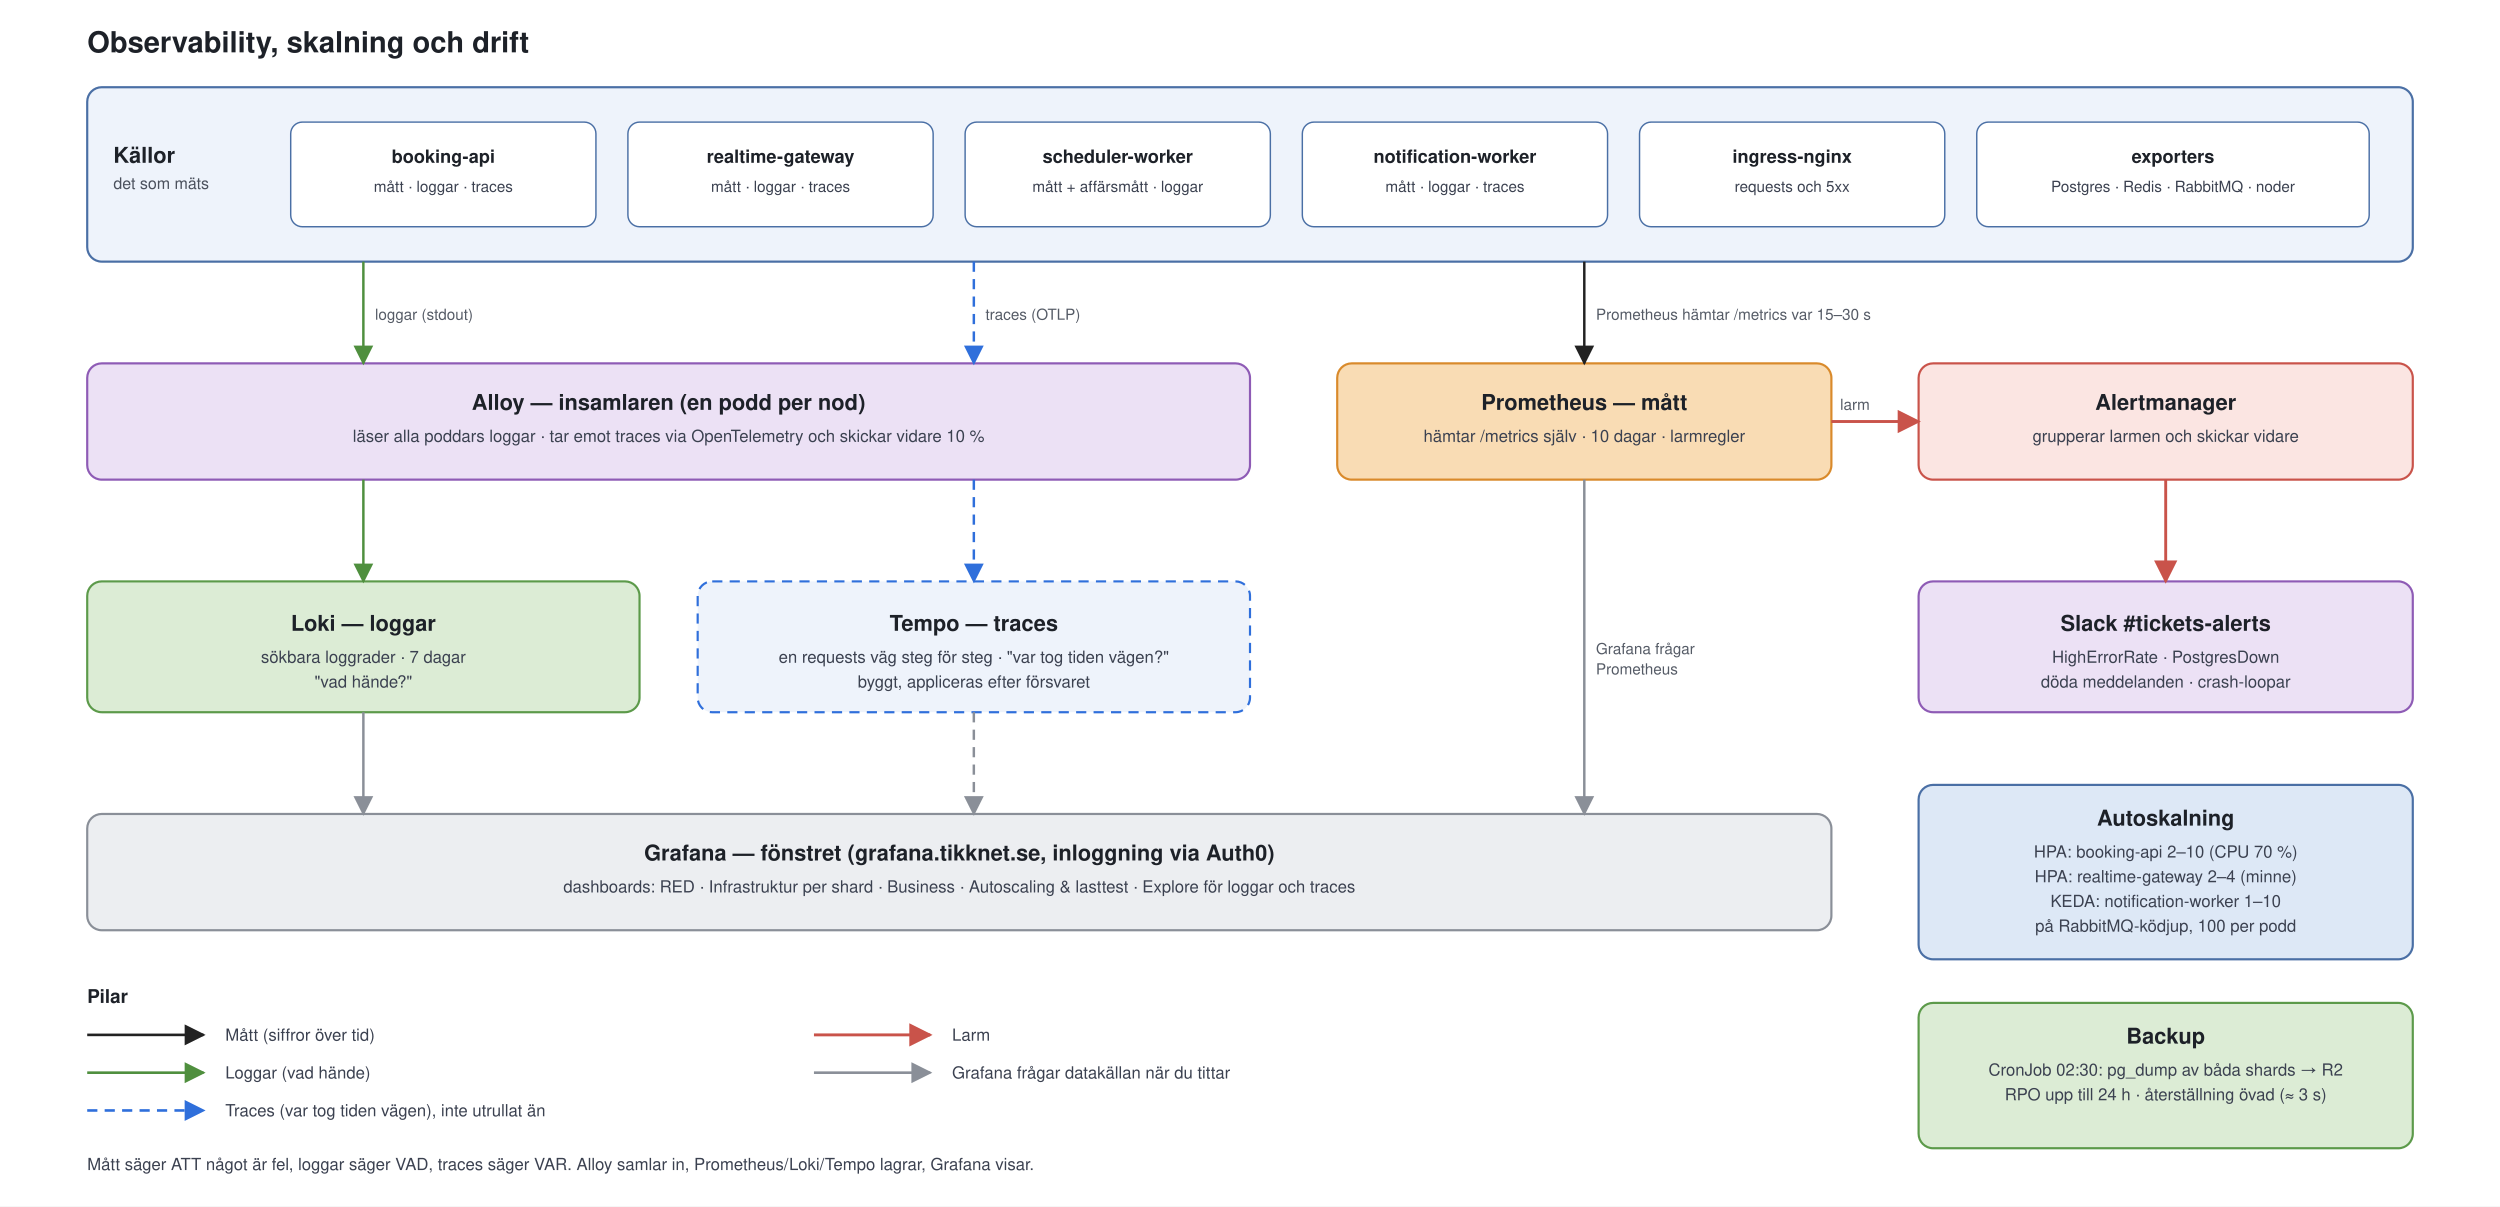
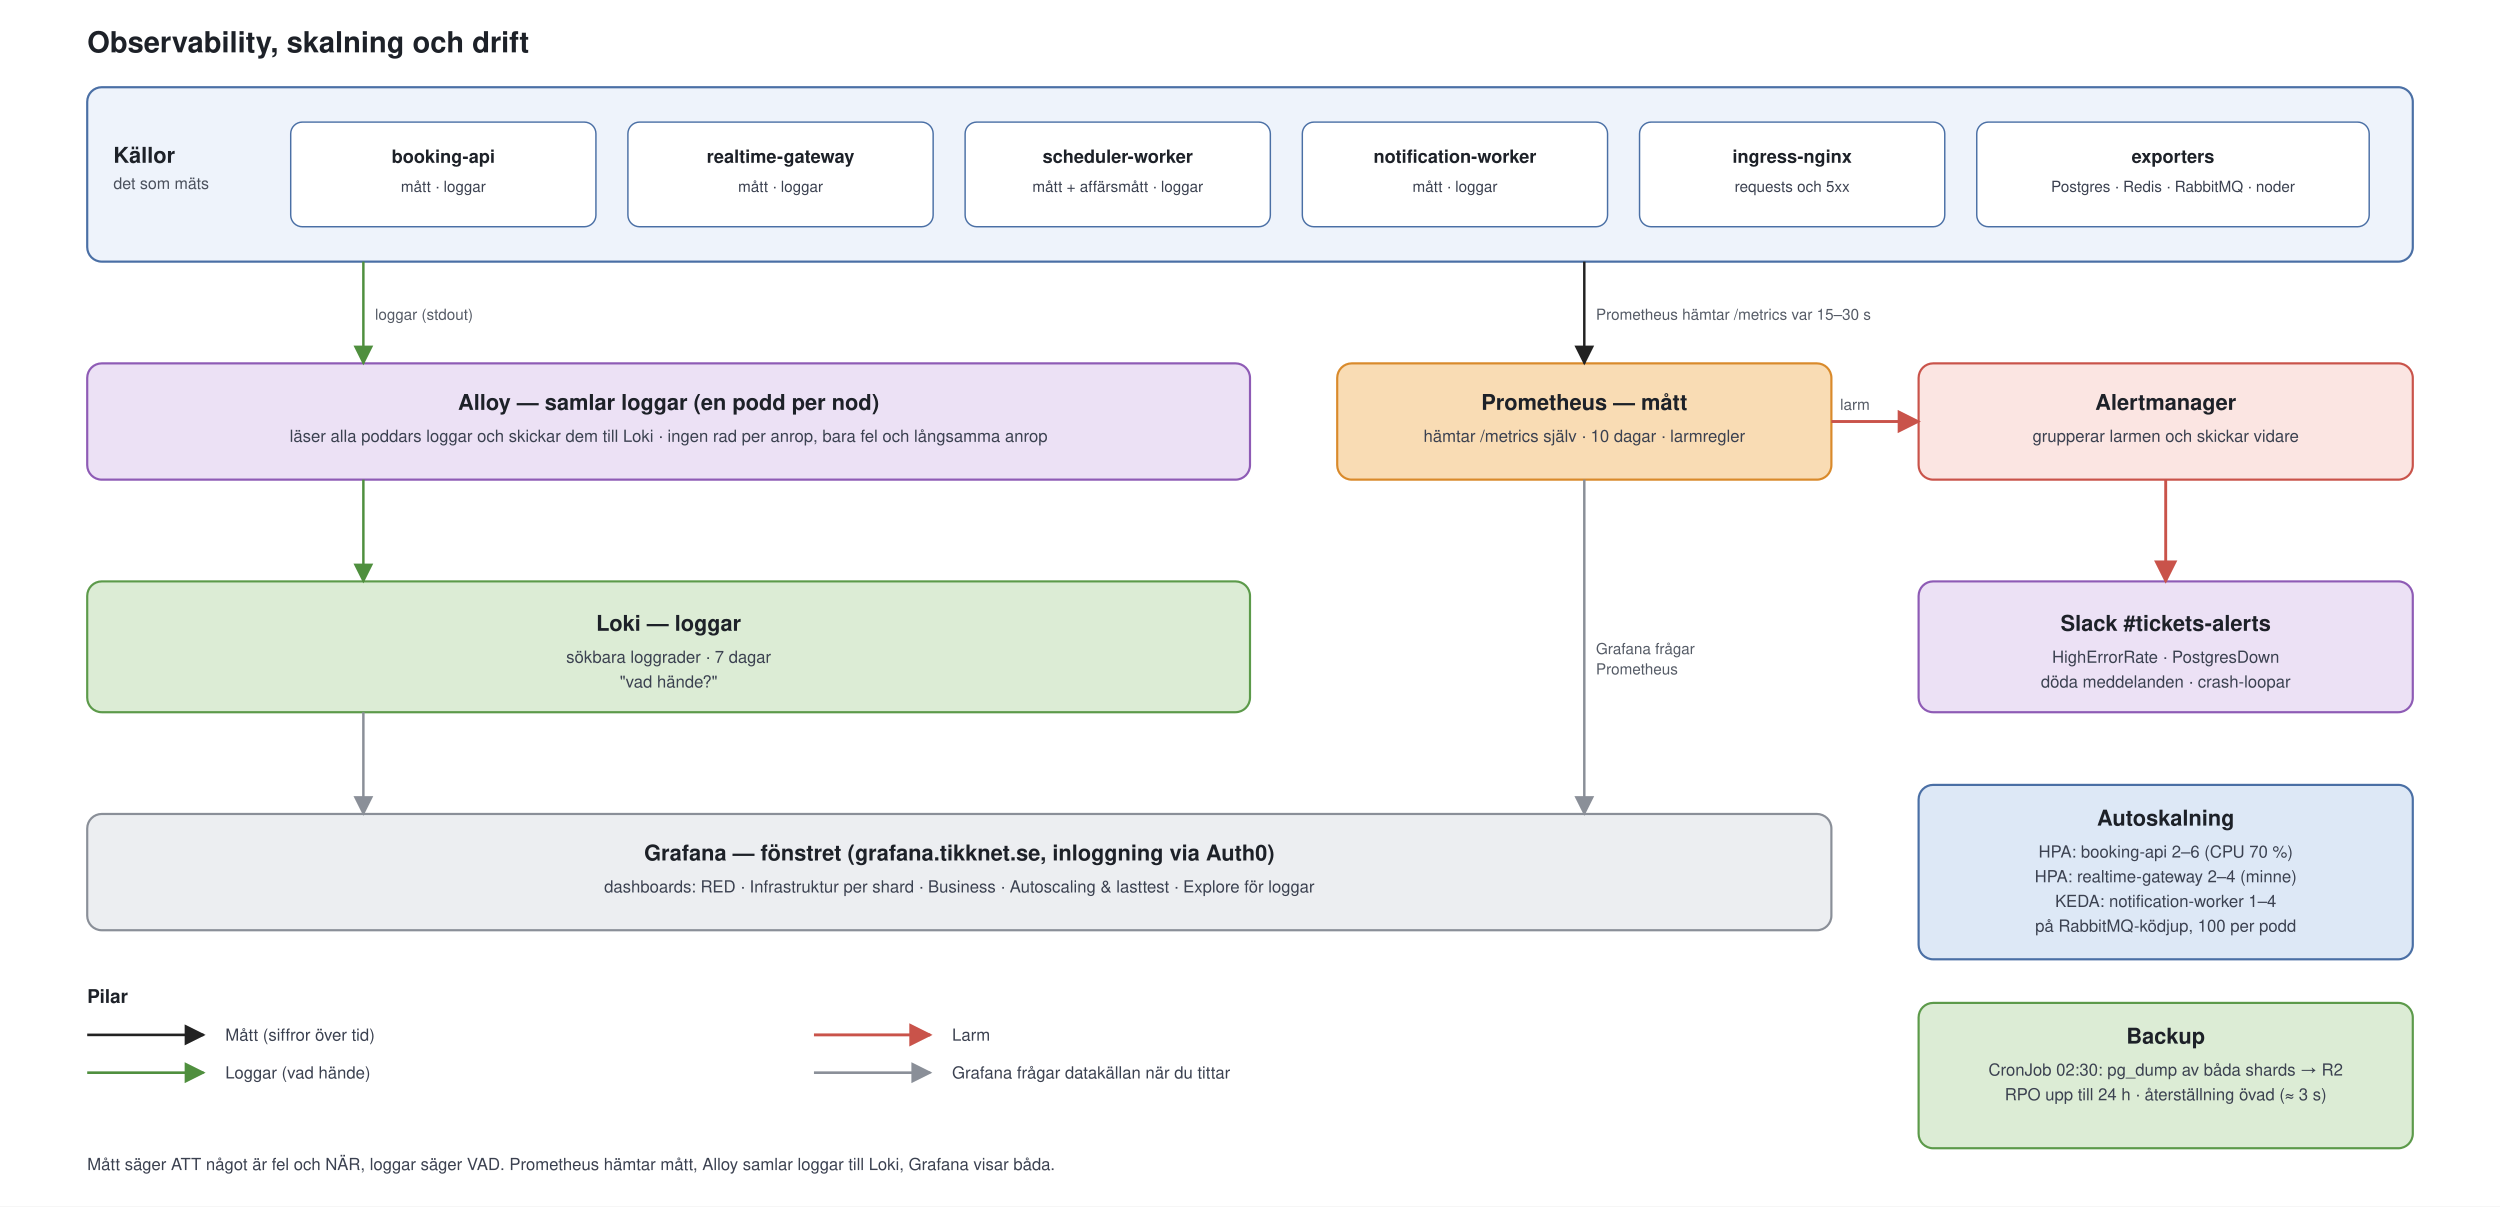
<svg xmlns="http://www.w3.org/2000/svg" viewBox="0 0 1720 830" width="1720" height="830" font-family="Helvetica, Arial, sans-serif">
  <defs>
    <marker id="o-black" viewBox="0 0 10 10" refX="9" refY="5" markerWidth="8" markerHeight="8" orient="auto-start-reverse">
      <path d="M0,0 L10,5 L0,10 z" fill="#222" />
    </marker>
    <marker id="o-green" viewBox="0 0 10 10" refX="9" refY="5" markerWidth="8" markerHeight="8" orient="auto-start-reverse">
      <path d="M0,0 L10,5 L0,10 z" fill="#4f8f3e" />
    </marker>
    <marker id="o-blue" viewBox="0 0 10 10" refX="9" refY="5" markerWidth="8" markerHeight="8" orient="auto-start-reverse">
      <path d="M0,0 L10,5 L0,10 z" fill="#2f6fdb" />
    </marker>
    <marker id="o-red" viewBox="0 0 10 10" refX="9" refY="5" markerWidth="8" markerHeight="8" orient="auto-start-reverse">
      <path d="M0,0 L10,5 L0,10 z" fill="#c9534a" />
    </marker>
    <marker id="o-gray" viewBox="0 0 10 10" refX="9" refY="5" markerWidth="8" markerHeight="8" orient="auto-start-reverse">
      <path d="M0,0 L10,5 L0,10 z" fill="#8a8f98" />
    </marker>
    <style>
      .t { font-size: 15px; font-weight: 700; fill: #1d2128; text-anchor: middle; }
      .s { font-size: 11.5px; fill: #3b4150; text-anchor: middle; }
      .pt { font-size: 12.5px; font-weight: 700; fill: #1d2128; text-anchor: middle; }
      .ps { font-size: 10.5px; fill: #3b4150; text-anchor: middle; }
      .l { font-size: 10.5px; fill: #555b66; }
      .v { font-size: 11.5px; fill: #3b4150; }
    </style>
  </defs>
  <rect width="1720" height="830" fill="#ffffff" />
  <text x="60" y="36" font-size="20" font-weight="700" fill="#1d2128">Observability, skalning och drift</text>
  <rect x="60" y="60" width="1600" height="120" rx="10" fill="#eef3fb" stroke="#4a6fa5" stroke-width="1.5" />
  <text x="78" y="112" font-size="15" font-weight="700" fill="#1d2128">Källor</text>
  <text x="78" y="130" font-size="11" fill="#4a505c">det som mäts</text>
  <g fill="#ffffff" stroke="#4a6fa5">
    <rect x="200" y="84" width="210" height="72" rx="8" />
    <rect x="432" y="84" width="210" height="72" rx="8" />
    <rect x="664" y="84" width="210" height="72" rx="8" />
    <rect x="896" y="84" width="210" height="72" rx="8" />
    <rect x="1128" y="84" width="210" height="72" rx="8" />
    <rect x="1360" y="84" width="270" height="72" rx="8" />
  </g>
  <text x="305" y="112" class="pt">booking-api</text>
-   <text x="305" y="132" class="ps">mått · loggar · traces</text>
+   <text x="305" y="132" class="ps">mått · loggar</text>
  <text x="537" y="112" class="pt">realtime-gateway</text>
-   <text x="537" y="132" class="ps">mått · loggar · traces</text>
+   <text x="537" y="132" class="ps">mått · loggar</text>
  <text x="769" y="112" class="pt">scheduler-worker</text>
  <text x="769" y="132" class="ps">mått + affärsmått · loggar</text>
  <text x="1001" y="112" class="pt">notification-worker</text>
-   <text x="1001" y="132" class="ps">mått · loggar · traces</text>
+   <text x="1001" y="132" class="ps">mått · loggar</text>
  <text x="1233" y="112" class="pt">ingress-nginx</text>
  <text x="1233" y="132" class="ps">requests och 5xx</text>
  <text x="1495" y="112" class="pt">exporters</text>
  <text x="1495" y="132" class="ps">Postgres · Redis · RabbitMQ · noder</text>
  <rect x="60" y="250" width="800" height="80" rx="10" fill="#ece1f5" stroke="#8e5bb5" stroke-width="1.5" />
-   <text x="460" y="282" class="t">Alloy — insamlaren (en podd per nod)</text>
-   <text x="460" y="304" class="s">läser alla poddars loggar · tar emot traces via OpenTelemetry och skickar vidare 10 %</text>
+   <text x="460" y="282" class="t">Alloy — samlar loggar (en podd per nod)</text>
+   <text x="460" y="304" class="s">läser alla poddars loggar och skickar dem till Loki · ingen rad per anrop, bara fel och långsamma anrop</text>
  <rect x="920" y="250" width="340" height="80" rx="10" fill="#f9dcb4" stroke="#d98a2b" stroke-width="1.5" />
  <text x="1090" y="282" class="t">Prometheus — mått</text>
  <text x="1090" y="304" class="s">hämtar /metrics själv · 10 dagar · larmregler</text>
  <rect x="1320" y="250" width="340" height="80" rx="10" fill="#fbe5e2" stroke="#c9534a" stroke-width="1.5" />
  <text x="1490" y="282" class="t">Alertmanager</text>
  <text x="1490" y="304" class="s">grupperar larmen och skickar vidare</text>
-   <rect x="60" y="400" width="380" height="90" rx="10" fill="#dcecd5" stroke="#5c9a4a" stroke-width="1.5" />
-   <text x="250" y="434" class="t">Loki — loggar</text>
-   <text x="250" y="456" class="s">sökbara loggrader · 7 dagar</text>
-   <text x="250" y="473" class="s">"vad hände?"</text>
-   <rect x="480" y="400" width="380" height="90" rx="10" fill="#eef3fb" stroke="#2f6fdb" stroke-width="1.5" stroke-dasharray="7 5" />
-   <text x="670" y="434" class="t">Tempo — traces</text>
-   <text x="670" y="456" class="s">en requests väg steg för steg · "var tog tiden vägen?"</text>
-   <text x="670" y="473" class="s">byggt, appliceras efter försvaret</text>
+   <rect x="60" y="400" width="800" height="90" rx="10" fill="#dcecd5" stroke="#5c9a4a" stroke-width="1.5" />
+   <text x="460" y="434" class="t">Loki — loggar</text>
+   <text x="460" y="456" class="s">sökbara loggrader · 7 dagar</text>
+   <text x="460" y="473" class="s">"vad hände?"</text>
  <rect x="1320" y="400" width="340" height="90" rx="10" fill="#ece1f5" stroke="#8e5bb5" stroke-width="1.5" />
  <text x="1490" y="434" class="t">Slack #tickets-alerts</text>
  <text x="1490" y="456" class="s">HighErrorRate · PostgresDown</text>
  <text x="1490" y="473" class="s">döda meddelanden · crash-loopar</text>
  <rect x="60" y="560" width="1200" height="80" rx="10" fill="#eceef1" stroke="#8a8f98" stroke-width="1.5" />
  <text x="660" y="592" class="t">Grafana — fönstret (grafana.tikknet.se, inloggning via Auth0)</text>
-   <text x="660" y="614" class="s">dashboards: RED · Infrastruktur per shard · Business · Autoscaling &amp; lasttest · Explore för loggar och traces</text>
+   <text x="660" y="614" class="s">dashboards: RED · Infrastruktur per shard · Business · Autoscaling &amp; lasttest · Explore för loggar</text>
  <rect x="1320" y="540" width="340" height="120" rx="10" fill="#dde8f6" stroke="#4a6fa5" stroke-width="1.5" />
  <text x="1490" y="568" class="t">Autoskalning</text>
-   <text x="1490" y="590" class="s">HPA: booking-api 2–10 (CPU 70 %)</text>
+   <text x="1490" y="590" class="s">HPA: booking-api 2–6 (CPU 70 %)</text>
  <text x="1490" y="607" class="s">HPA: realtime-gateway 2–4 (minne)</text>
-   <text x="1490" y="624" class="s">KEDA: notification-worker 1–10</text>
+   <text x="1490" y="624" class="s">KEDA: notification-worker 1–4</text>
  <text x="1490" y="641" class="s">på RabbitMQ-ködjup, 100 per podd</text>
  <rect x="1320" y="690" width="340" height="100" rx="10" fill="#dcecd5" stroke="#5c9a4a" stroke-width="1.5" />
  <text x="1490" y="718" class="t">Backup</text>
  <text x="1490" y="740" class="s">CronJob 02:30: pg_dump av båda shards → R2</text>
  <text x="1490" y="757" class="s">RPO upp till 24 h · återställning övad (≈ 3 s)</text>
  <g fill="none" stroke-width="1.7">
    <path d="M250,180 V250" stroke="#4f8f3e" marker-end="url(#o-green)" />
-     <path d="M670,180 V250" stroke="#2f6fdb" stroke-dasharray="7 5" marker-end="url(#o-blue)" />
    <path d="M1090,180 V250" stroke="#222" marker-end="url(#o-black)" />
    <path d="M1260,290 H1320" stroke="#c9534a" stroke-width="2" marker-end="url(#o-red)" />
    <path d="M250,330 V400" stroke="#4f8f3e" marker-end="url(#o-green)" />
-     <path d="M670,330 V400" stroke="#2f6fdb" stroke-dasharray="7 5" marker-end="url(#o-blue)" />
    <path d="M1490,330 V400" stroke="#c9534a" stroke-width="2" marker-end="url(#o-red)" />
    <path d="M250,490 V560" stroke="#8a8f98" marker-end="url(#o-gray)" />
-     <path d="M670,490 V560" stroke="#8a8f98" stroke-dasharray="7 5" marker-end="url(#o-gray)" />
    <path d="M1090,330 V560" stroke="#8a8f98" marker-end="url(#o-gray)" />
  </g>
  <text x="258" y="220" class="l">loggar (stdout)</text>
-   <text x="678" y="220" class="l">traces (OTLP)</text>
  <text x="1098" y="220" class="l">Prometheus hämtar /metrics var 15–30 s</text>
  <text x="1266" y="282" class="l">larm</text>
  <text x="1098" y="450" class="l">Grafana frågar</text>
  <text x="1098" y="464" class="l">Prometheus</text>
  <text x="60" y="690" font-size="13" font-weight="700" fill="#1d2128">Pilar</text>
  <g fill="none" stroke-width="1.8">
    <path d="M60,712 H140" stroke="#222" marker-end="url(#o-black)" />
    <path d="M60,738 H140" stroke="#4f8f3e" marker-end="url(#o-green)" />
-     <path d="M60,764 H140" stroke="#2f6fdb" stroke-dasharray="7 5" marker-end="url(#o-blue)" />
    <path d="M560,712 H640" stroke="#c9534a" stroke-width="2" marker-end="url(#o-red)" />
    <path d="M560,738 H640" stroke="#8a8f98" marker-end="url(#o-gray)" />
  </g>
  <text x="155" y="716" class="v">Mått (siffror över tid)</text>
  <text x="155" y="742" class="v">Loggar (vad hände)</text>
-   <text x="155" y="768" class="v">Traces (var tog tiden vägen), inte utrullat än</text>
  <text x="655" y="716" class="v">Larm</text>
  <text x="655" y="742" class="v">Grafana frågar datakällan när du tittar</text>
-   <text x="60" y="805" class="v">Mått säger ATT något är fel, loggar säger VAD, traces säger VAR. Alloy samlar in, Prometheus/Loki/Tempo lagrar, Grafana visar.</text>
+   <text x="60" y="805" class="v">Mått säger ATT något är fel och NÄR, loggar säger VAD. Prometheus hämtar mått, Alloy samlar loggar till Loki, Grafana visar båda.</text>
</svg>
